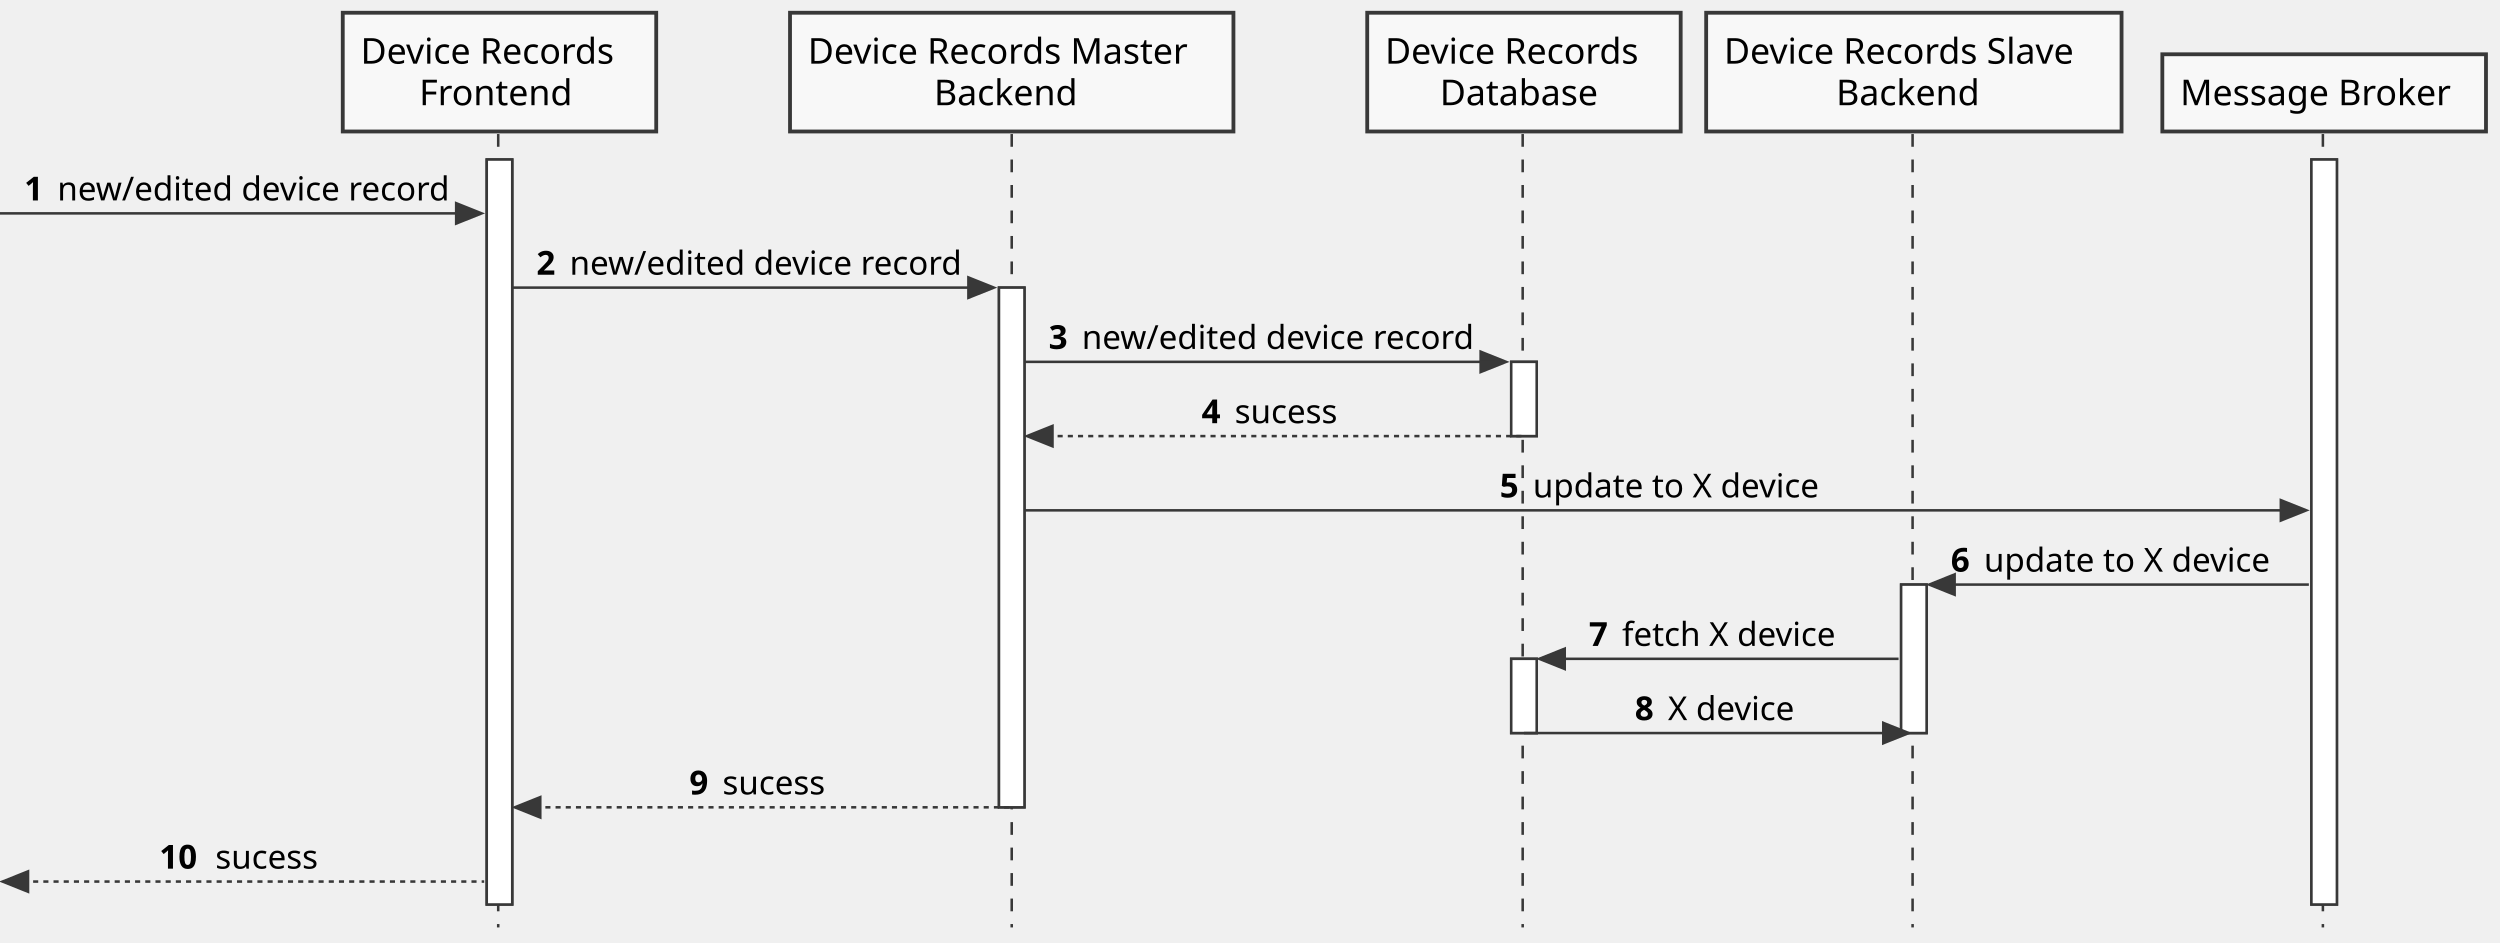
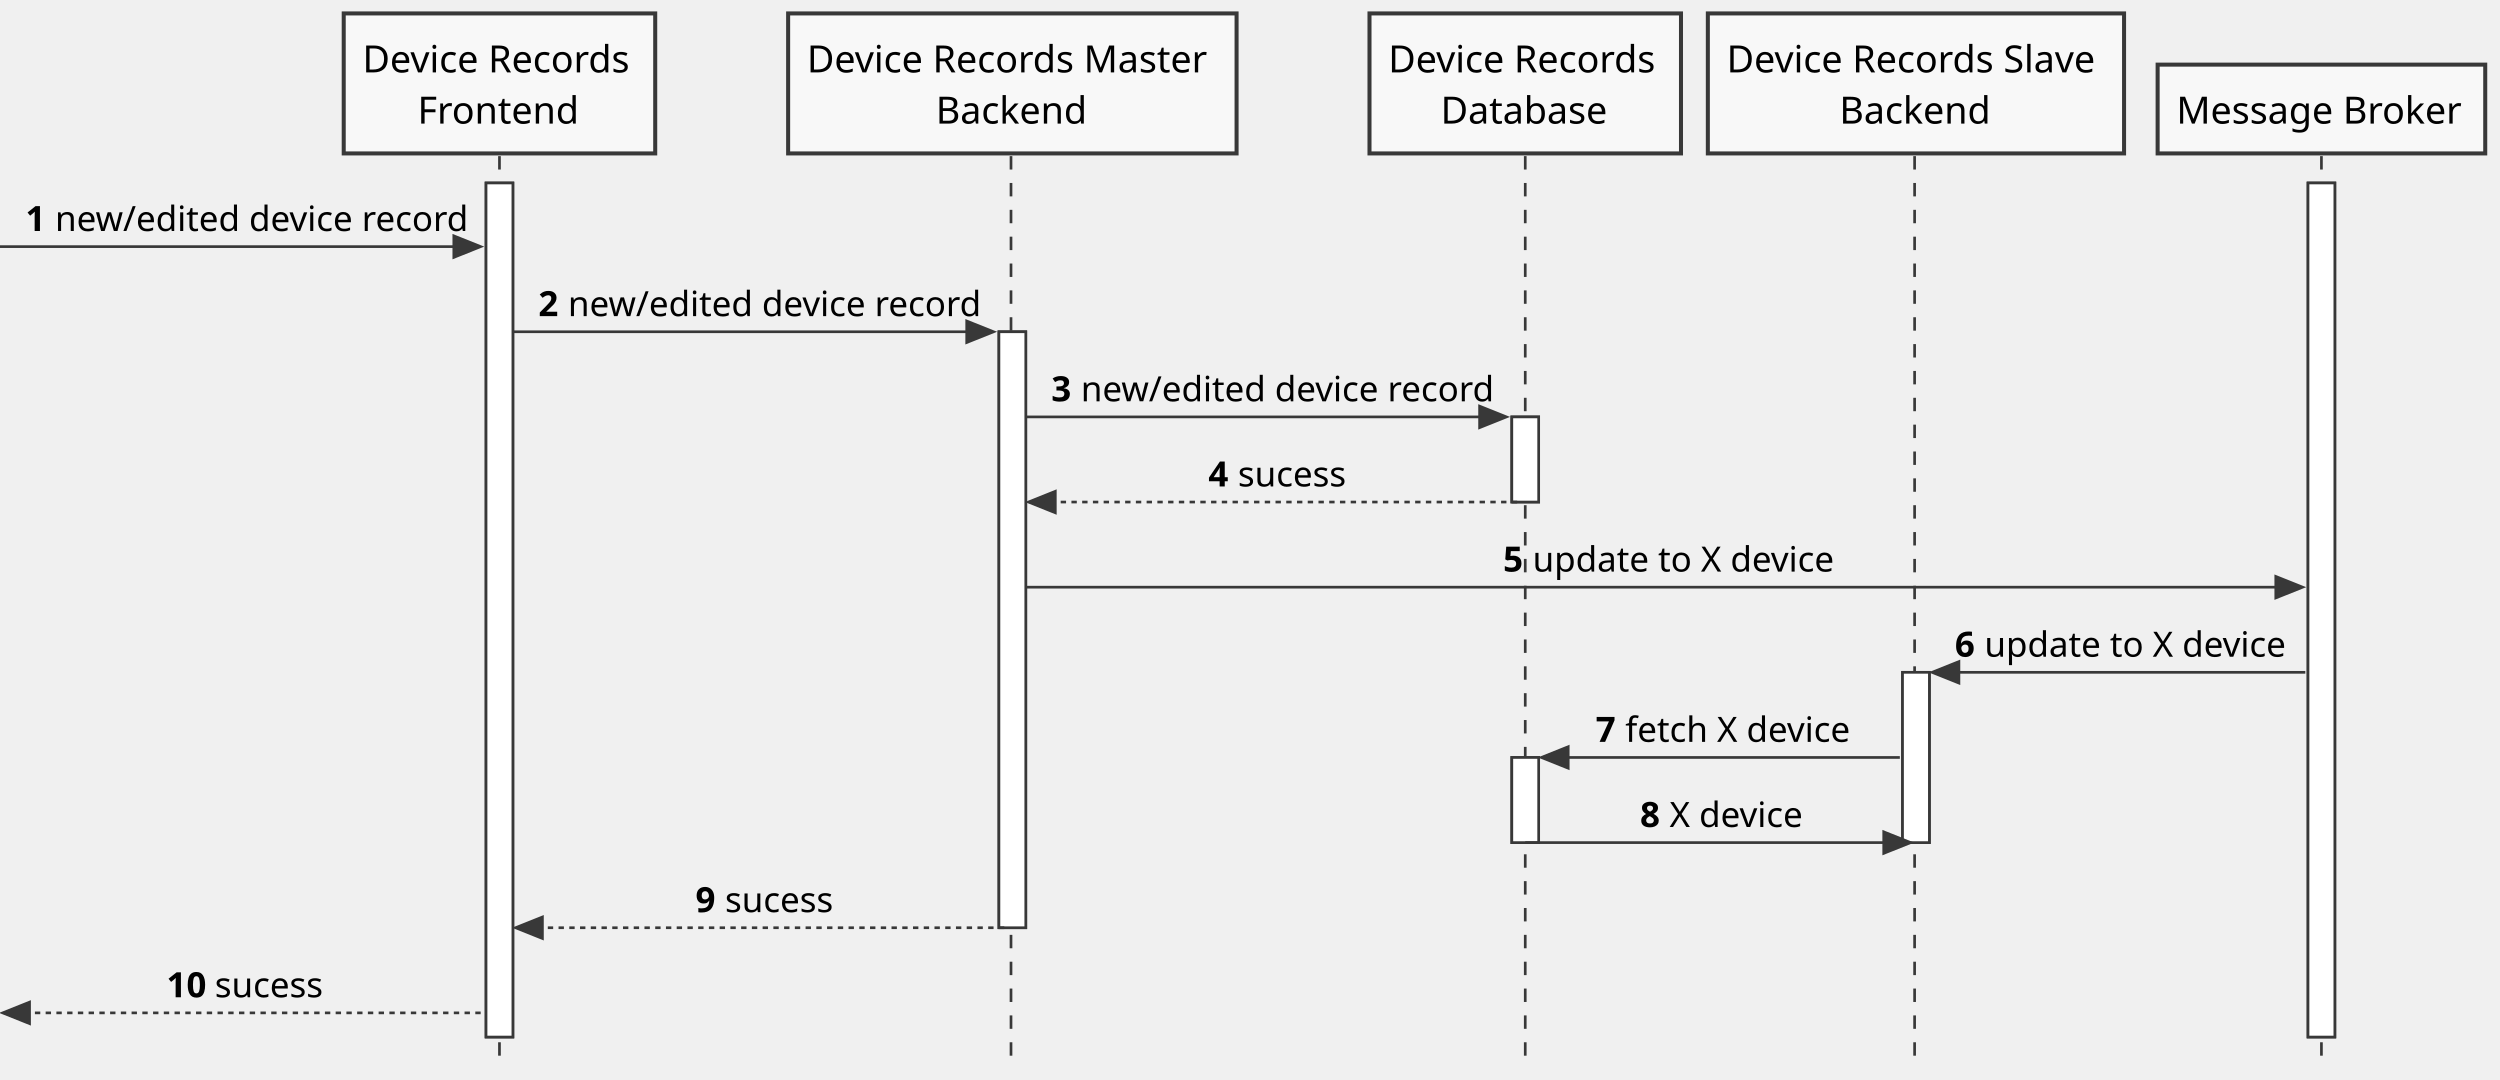
- <svg xmlns="http://www.w3.org/2000/svg" contentScriptType="application/ecmascript" contentStyleType="text/css" height="370px" preserveAspectRatio="none" style="width:981px;height:370px;background:#FFFFFF;" version="1.1" viewBox="0 0 981 370" width="981px" zoomAndPan="magnify">
+ <svg xmlns="http://www.w3.org/2000/svg" contentScriptType="application/ecmascript" contentStyleType="text/css" height="402px" preserveAspectRatio="none" style="width:931px;height:402px;background:#FFFFFF;" version="1.1" viewBox="0 0 931 402" width="931px" zoomAndPan="magnify">
  <defs />
  <g>
-     <rect fill="#FFFFFF" height="292.328" style="stroke:#383838;stroke-width:1.0;" width="10" x="191" y="62.594" />
-     <rect fill="#FFFFFF" height="203.93" style="stroke:#383838;stroke-width:1.0;" width="10" x="392" y="112.859" />
-     <rect fill="#FFFFFF" height="29.133" style="stroke:#383838;stroke-width:1.0;" width="10" x="593" y="141.992" />
-     <rect fill="#FFFFFF" height="29.133" style="stroke:#383838;stroke-width:1.0;" width="10" x="593" y="258.523" />
-     <rect fill="#FFFFFF" height="58.266" style="stroke:#383838;stroke-width:1.0;" width="10" x="746" y="229.391" />
-     <rect fill="#FFFFFF" height="292.328" style="stroke:#383838;stroke-width:1.0;" width="10" x="907" y="62.594" />
-     <line style="stroke:#383838;stroke-width:1.0;stroke-dasharray:5.0,5.0;" x1="195.5" x2="195.5" y1="52.594" y2="363.922" />
-     <line style="stroke:#383838;stroke-width:1.0;stroke-dasharray:5.0,5.0;" x1="397" x2="397" y1="52.594" y2="363.922" />
-     <line style="stroke:#383838;stroke-width:1.0;stroke-dasharray:5.0,5.0;" x1="597.5" x2="597.5" y1="52.594" y2="363.922" />
-     <line style="stroke:#383838;stroke-width:1.0;stroke-dasharray:5.0,5.0;" x1="750.5" x2="750.5" y1="52.594" y2="363.922" />
-     <line style="stroke:#383838;stroke-width:1.0;stroke-dasharray:5.0,5.0;" x1="911.5" x2="911.5" y1="52.594" y2="363.922" />
-     <rect fill="#F8F8F8" height="46.594" style="stroke:#383838;stroke-width:1.5;" width="123" x="134.5" y="5" />
-     <text fill="#000000" font-family="sans-serif" font-size="14" lengthAdjust="spacing" textLength="109" x="141.5" y="24.995">Device Records</text>
-     <text fill="#000000" font-family="sans-serif" font-size="14" lengthAdjust="spacing" textLength="63" x="164.5" y="41.292">Frontend</text>
-     <rect fill="#F8F8F8" height="46.594" style="stroke:#383838;stroke-width:1.5;" width="174" x="310" y="5" />
-     <text fill="#000000" font-family="sans-serif" font-size="14" lengthAdjust="spacing" textLength="160" x="317" y="24.995">Device Records Master</text>
-     <text fill="#000000" font-family="sans-serif" font-size="14" lengthAdjust="spacing" textLength="61" x="366.5" y="41.292">Backend</text>
-     <rect fill="#F8F8F8" height="46.594" style="stroke:#383838;stroke-width:1.5;" width="123" x="536.5" y="5" />
-     <text fill="#000000" font-family="sans-serif" font-size="14" lengthAdjust="spacing" textLength="109" x="543.5" y="24.995">Device Records</text>
-     <text fill="#000000" font-family="sans-serif" font-size="14" lengthAdjust="spacing" textLength="66" x="565" y="41.292">Database</text>
-     <rect fill="#F8F8F8" height="46.594" style="stroke:#383838;stroke-width:1.5;" width="163" x="669.5" y="5" />
-     <text fill="#000000" font-family="sans-serif" font-size="14" lengthAdjust="spacing" textLength="149" x="676.5" y="24.995">Device Records Slave</text>
-     <text fill="#000000" font-family="sans-serif" font-size="14" lengthAdjust="spacing" textLength="61" x="720.5" y="41.292">Backend</text>
-     <rect fill="#F8F8F8" height="30.297" style="stroke:#383838;stroke-width:1.5;" width="127" x="848.5" y="21.297" />
-     <text fill="#000000" font-family="sans-serif" font-size="14" lengthAdjust="spacing" textLength="113" x="855.5" y="41.292">Message Broker</text>
-     <rect fill="#FFFFFF" height="292.328" style="stroke:#383838;stroke-width:1.0;" width="10" x="191" y="62.594" />
-     <rect fill="#FFFFFF" height="203.93" style="stroke:#383838;stroke-width:1.0;" width="10" x="392" y="112.859" />
-     <rect fill="#FFFFFF" height="29.133" style="stroke:#383838;stroke-width:1.0;" width="10" x="593" y="141.992" />
-     <rect fill="#FFFFFF" height="29.133" style="stroke:#383838;stroke-width:1.0;" width="10" x="593" y="258.523" />
-     <rect fill="#FFFFFF" height="58.266" style="stroke:#383838;stroke-width:1.0;" width="10" x="746" y="229.391" />
-     <rect fill="#FFFFFF" height="292.328" style="stroke:#383838;stroke-width:1.0;" width="10" x="907" y="62.594" />
-     <polygon fill="#383838" points="179,79.727,189,83.727,179,87.727" style="stroke:#383838;stroke-width:1.0;" />
-     <line style="stroke:#383838;stroke-width:1.0;" x1="0" x2="185" y1="83.727" y2="83.727" />
-     <text fill="#000000" font-family="sans-serif" font-size="13" font-weight="bold" lengthAdjust="spacing" textLength="9" x="9.5" y="78.661">1</text>
-     <text fill="#000000" font-family="sans-serif" font-size="13" lengthAdjust="spacing" textLength="159" x="22.5" y="78.661">new/edited device record</text>
-     <polygon fill="#383838" points="380,108.859,390,112.859,380,116.859" style="stroke:#383838;stroke-width:1.0;" />
-     <line style="stroke:#383838;stroke-width:1.0;" x1="201" x2="386" y1="112.859" y2="112.859" />
-     <text fill="#000000" font-family="sans-serif" font-size="13" font-weight="bold" lengthAdjust="spacing" textLength="9" x="210.5" y="107.793">2</text>
-     <text fill="#000000" font-family="sans-serif" font-size="13" lengthAdjust="spacing" textLength="159" x="223.5" y="107.793">new/edited device record</text>
-     <polygon fill="#383838" points="581,137.992,591,141.992,581,145.992" style="stroke:#383838;stroke-width:1.0;" />
-     <line style="stroke:#383838;stroke-width:1.0;" x1="402" x2="587" y1="141.992" y2="141.992" />
-     <text fill="#000000" font-family="sans-serif" font-size="13" font-weight="bold" lengthAdjust="spacing" textLength="9" x="411.5" y="136.926">3</text>
-     <text fill="#000000" font-family="sans-serif" font-size="13" lengthAdjust="spacing" textLength="159" x="424.5" y="136.926">new/edited device record</text>
-     <polygon fill="#383838" points="413,167.125,403,171.125,413,175.125" style="stroke:#383838;stroke-width:1.0;" />
-     <line style="stroke:#383838;stroke-width:1.0;stroke-dasharray:2.0,2.0;" x1="407" x2="597" y1="171.125" y2="171.125" />
-     <text fill="#000000" font-family="sans-serif" font-size="13" font-weight="bold" lengthAdjust="spacing" textLength="9" x="471.5" y="166.059">4</text>
-     <text fill="#000000" font-family="sans-serif" font-size="13" lengthAdjust="spacing" textLength="44" x="484.5" y="166.059">sucess</text>
-     <polygon fill="#383838" points="895,196.258,905,200.258,895,204.258" style="stroke:#383838;stroke-width:1.0;" />
-     <line style="stroke:#383838;stroke-width:1.0;" x1="402" x2="901" y1="200.258" y2="200.258" />
-     <text fill="#000000" font-family="sans-serif" font-size="13" font-weight="bold" lengthAdjust="spacing" textLength="9" x="588.5" y="195.192">5</text>
-     <text fill="#000000" font-family="sans-serif" font-size="13" lengthAdjust="spacing" textLength="119" x="601.5" y="195.192">update to X device</text>
-     <polygon fill="#383838" points="767,225.391,757,229.391,767,233.391" style="stroke:#383838;stroke-width:1.0;" />
-     <line style="stroke:#383838;stroke-width:1.0;" x1="761" x2="906" y1="229.391" y2="229.391" />
-     <text fill="#000000" font-family="sans-serif" font-size="13" font-weight="bold" lengthAdjust="spacing" textLength="9" x="765.5" y="224.325">6</text>
-     <text fill="#000000" font-family="sans-serif" font-size="13" lengthAdjust="spacing" textLength="119" x="778.5" y="224.325">update to X device</text>
-     <polygon fill="#383838" points="614,254.523,604,258.523,614,262.523" style="stroke:#383838;stroke-width:1.0;" />
-     <line style="stroke:#383838;stroke-width:1.0;" x1="608" x2="745" y1="258.523" y2="258.523" />
-     <text fill="#000000" font-family="sans-serif" font-size="13" font-weight="bold" lengthAdjust="spacing" textLength="9" x="623.5" y="253.458">7</text>
-     <text fill="#000000" font-family="sans-serif" font-size="13" lengthAdjust="spacing" textLength="89" x="636.5" y="253.458">fetch X device</text>
-     <polygon fill="#383838" points="739,283.656,749,287.656,739,291.656" style="stroke:#383838;stroke-width:1.0;" />
-     <line style="stroke:#383838;stroke-width:1.0;" x1="598" x2="745" y1="287.656" y2="287.656" />
-     <text fill="#000000" font-family="sans-serif" font-size="13" font-weight="bold" lengthAdjust="spacing" textLength="9" x="641.5" y="282.59">8</text>
-     <text fill="#000000" font-family="sans-serif" font-size="13" lengthAdjust="spacing" textLength="53" x="654.5" y="282.59">X device</text>
-     <polygon fill="#383838" points="212,312.789,202,316.789,212,320.789" style="stroke:#383838;stroke-width:1.0;" />
-     <line style="stroke:#383838;stroke-width:1.0;stroke-dasharray:2.0,2.0;" x1="206" x2="396" y1="316.789" y2="316.789" />
-     <text fill="#000000" font-family="sans-serif" font-size="13" font-weight="bold" lengthAdjust="spacing" textLength="9" x="270.5" y="311.723">9</text>
-     <text fill="#000000" font-family="sans-serif" font-size="13" lengthAdjust="spacing" textLength="44" x="283.5" y="311.723">sucess</text>
-     <polygon fill="#383838" points="11,341.922,1,345.922,11,349.922" style="stroke:#383838;stroke-width:1.0;" />
-     <line style="stroke:#383838;stroke-width:1.0;stroke-dasharray:2.0,2.0;" x1="5" x2="190" y1="345.922" y2="345.922" />
-     <text fill="#000000" font-family="sans-serif" font-size="13" font-weight="bold" lengthAdjust="spacing" textLength="18" x="62.5" y="340.856">10</text>
-     <text fill="#000000" font-family="sans-serif" font-size="13" lengthAdjust="spacing" textLength="44" x="84.5" y="340.856">sucess</text>
+     <rect fill="#FFFFFF" height="318.06" style="stroke:#383838;stroke-width:1.0;" width="10" x="181" y="68.136" />
+     <rect fill="#FFFFFF" height="221.942" style="stroke:#383838;stroke-width:1.0;" width="10" x="372" y="123.548" />
+     <rect fill="#FFFFFF" height="31.706" style="stroke:#383838;stroke-width:1.0;" width="10" x="563" y="155.254" />
+     <rect fill="#FFFFFF" height="31.706" style="stroke:#383838;stroke-width:1.0;" width="10" x="563" y="282.078" />
+     <rect fill="#FFFFFF" height="63.412" style="stroke:#383838;stroke-width:1.0;" width="10" x="708.5" y="250.372" />
+     <rect fill="#FFFFFF" height="318.06" style="stroke:#383838;stroke-width:1.0;" width="10" x="859.5" y="68.136" />
+     <line style="stroke:#383838;stroke-width:1.0;stroke-dasharray:5.0,5.0;" x1="186" x2="186" y1="58.136" y2="395.196" />
+     <line style="stroke:#383838;stroke-width:1.0;stroke-dasharray:5.0,5.0;" x1="376.5" x2="376.5" y1="58.136" y2="395.196" />
+     <line style="stroke:#383838;stroke-width:1.0;stroke-dasharray:5.0,5.0;" x1="568" x2="568" y1="58.136" y2="395.196" />
+     <line style="stroke:#383838;stroke-width:1.0;stroke-dasharray:5.0,5.0;" x1="713" x2="713" y1="58.136" y2="395.196" />
+     <line style="stroke:#383838;stroke-width:1.0;stroke-dasharray:5.0,5.0;" x1="864.5" x2="864.5" y1="58.136" y2="395.196" />
+     <rect fill="#F8F8F8" height="52.136" style="stroke:#383838;stroke-width:1.5;" width="116" x="128" y="5" />
+     <text fill="#000000" font-family="sans-serif" font-size="14" lengthAdjust="spacing" textLength="102" x="135" y="26.966">Device Records</text>
+     <text fill="#000000" font-family="sans-serif" font-size="14" lengthAdjust="spacing" textLength="61" x="155.5" y="46.034">Frontend</text>
+     <rect fill="#F8F8F8" height="52.136" style="stroke:#383838;stroke-width:1.5;" width="167" x="293.5" y="5" />
+     <text fill="#000000" font-family="sans-serif" font-size="14" lengthAdjust="spacing" textLength="153" x="300.5" y="26.966">Device Records Master</text>
+     <text fill="#000000" font-family="sans-serif" font-size="14" lengthAdjust="spacing" textLength="57" x="348.5" y="46.034">Backend</text>
+     <rect fill="#F8F8F8" height="52.136" style="stroke:#383838;stroke-width:1.5;" width="116" x="510" y="5" />
+     <text fill="#000000" font-family="sans-serif" font-size="14" lengthAdjust="spacing" textLength="102" x="517" y="26.966">Device Records</text>
+     <text fill="#000000" font-family="sans-serif" font-size="14" lengthAdjust="spacing" textLength="63" x="536.5" y="46.034">Database</text>
+     <rect fill="#F8F8F8" height="52.136" style="stroke:#383838;stroke-width:1.5;" width="155" x="636" y="5" />
+     <text fill="#000000" font-family="sans-serif" font-size="14" lengthAdjust="spacing" textLength="141" x="643" y="26.966">Device Records Slave</text>
+     <text fill="#000000" font-family="sans-serif" font-size="14" lengthAdjust="spacing" textLength="57" x="685" y="46.034">Backend</text>
+     <rect fill="#F8F8F8" height="33.068" style="stroke:#383838;stroke-width:1.5;" width="122" x="803.5" y="24.068" />
+     <text fill="#000000" font-family="sans-serif" font-size="14" lengthAdjust="spacing" textLength="108" x="810.5" y="46.034">Message Broker</text>
+     <rect fill="#FFFFFF" height="318.06" style="stroke:#383838;stroke-width:1.0;" width="10" x="181" y="68.136" />
+     <rect fill="#FFFFFF" height="221.942" style="stroke:#383838;stroke-width:1.0;" width="10" x="372" y="123.548" />
+     <rect fill="#FFFFFF" height="31.706" style="stroke:#383838;stroke-width:1.0;" width="10" x="563" y="155.254" />
+     <rect fill="#FFFFFF" height="31.706" style="stroke:#383838;stroke-width:1.0;" width="10" x="563" y="282.078" />
+     <rect fill="#FFFFFF" height="63.412" style="stroke:#383838;stroke-width:1.0;" width="10" x="708.5" y="250.372" />
+     <rect fill="#FFFFFF" height="318.06" style="stroke:#383838;stroke-width:1.0;" width="10" x="859.5" y="68.136" />
+     <polygon fill="#383838" points="169,87.842,179,91.842,169,95.842" style="stroke:#383838;stroke-width:1.0;" />
+     <line style="stroke:#383838;stroke-width:1.0;" x1="0" x2="175" y1="91.842" y2="91.842" />
+     <text fill="#000000" font-family="sans-serif" font-size="13" font-weight="bold" lengthAdjust="spacing" textLength="7" x="9.5" y="86.033">1</text>
+     <text fill="#000000" font-family="sans-serif" font-size="13" lengthAdjust="spacing" textLength="151" x="20.5" y="86.033">new/edited device record</text>
+     <polygon fill="#383838" points="360,119.548,370,123.548,360,127.548" style="stroke:#383838;stroke-width:1.0;" />
+     <line style="stroke:#383838;stroke-width:1.0;" x1="191" x2="366" y1="123.548" y2="123.548" />
+     <text fill="#000000" font-family="sans-serif" font-size="13" font-weight="bold" lengthAdjust="spacing" textLength="7" x="200.5" y="117.739">2</text>
+     <text fill="#000000" font-family="sans-serif" font-size="13" lengthAdjust="spacing" textLength="151" x="211.5" y="117.739">new/edited device record</text>
+     <polygon fill="#383838" points="551,151.254,561,155.254,551,159.254" style="stroke:#383838;stroke-width:1.0;" />
+     <line style="stroke:#383838;stroke-width:1.0;" x1="382" x2="557" y1="155.254" y2="155.254" />
+     <text fill="#000000" font-family="sans-serif" font-size="13" font-weight="bold" lengthAdjust="spacing" textLength="7" x="391.5" y="149.445">3</text>
+     <text fill="#000000" font-family="sans-serif" font-size="13" lengthAdjust="spacing" textLength="151" x="402.5" y="149.445">new/edited device record</text>
+     <polygon fill="#383838" points="393,182.96,383,186.96,393,190.96" style="stroke:#383838;stroke-width:1.0;" />
+     <line style="stroke:#383838;stroke-width:1.0;stroke-dasharray:2.0,2.0;" x1="387" x2="567" y1="186.96" y2="186.96" />
+     <text fill="#000000" font-family="sans-serif" font-size="13" font-weight="bold" lengthAdjust="spacing" textLength="7" x="450" y="181.151">4</text>
+     <text fill="#000000" font-family="sans-serif" font-size="13" lengthAdjust="spacing" textLength="39" x="461" y="181.151">sucess</text>
+     <polygon fill="#383838" points="847.5,214.666,857.5,218.666,847.5,222.666" style="stroke:#383838;stroke-width:1.0;" />
+     <line style="stroke:#383838;stroke-width:1.0;" x1="382" x2="853.5" y1="218.666" y2="218.666" />
+     <text fill="#000000" font-family="sans-serif" font-size="13" font-weight="bold" lengthAdjust="spacing" textLength="7" x="559.75" y="212.857">5</text>
+     <text fill="#000000" font-family="sans-serif" font-size="13" lengthAdjust="spacing" textLength="111" x="570.75" y="212.857">update to X device</text>
+     <polygon fill="#383838" points="729.5,246.372,719.5,250.372,729.5,254.372" style="stroke:#383838;stroke-width:1.0;" />
+     <line style="stroke:#383838;stroke-width:1.0;" x1="723.5" x2="858.5" y1="250.372" y2="250.372" />
+     <text fill="#000000" font-family="sans-serif" font-size="13" font-weight="bold" lengthAdjust="spacing" textLength="7" x="728" y="244.563">6</text>
+     <text fill="#000000" font-family="sans-serif" font-size="13" lengthAdjust="spacing" textLength="111" x="739" y="244.563">update to X device</text>
+     <polygon fill="#383838" points="584,278.078,574,282.078,584,286.078" style="stroke:#383838;stroke-width:1.0;" />
+     <line style="stroke:#383838;stroke-width:1.0;" x1="578" x2="707.5" y1="282.078" y2="282.078" />
+     <text fill="#000000" font-family="sans-serif" font-size="13" font-weight="bold" lengthAdjust="spacing" textLength="7" x="594.25" y="276.269">7</text>
+     <text fill="#000000" font-family="sans-serif" font-size="13" lengthAdjust="spacing" textLength="82" x="605.25" y="276.269">fetch X device</text>
+     <polygon fill="#383838" points="701.5,309.784,711.5,313.784,701.5,317.784" style="stroke:#383838;stroke-width:1.0;" />
+     <line style="stroke:#383838;stroke-width:1.0;" x1="568" x2="707.5" y1="313.784" y2="313.784" />
+     <text fill="#000000" font-family="sans-serif" font-size="13" font-weight="bold" lengthAdjust="spacing" textLength="7" x="610.75" y="307.975">8</text>
+     <text fill="#000000" font-family="sans-serif" font-size="13" lengthAdjust="spacing" textLength="49" x="621.75" y="307.975">X device</text>
+     <polygon fill="#383838" points="202,341.49,192,345.49,202,349.49" style="stroke:#383838;stroke-width:1.0;" />
+     <line style="stroke:#383838;stroke-width:1.0;stroke-dasharray:2.0,2.0;" x1="196" x2="376" y1="345.49" y2="345.49" />
+     <text fill="#000000" font-family="sans-serif" font-size="13" font-weight="bold" lengthAdjust="spacing" textLength="7" x="259" y="339.681">9</text>
+     <text fill="#000000" font-family="sans-serif" font-size="13" lengthAdjust="spacing" textLength="39" x="270" y="339.681">sucess</text>
+     <polygon fill="#383838" points="11,373.196,1,377.196,11,381.196" style="stroke:#383838;stroke-width:1.0;" />
+     <line style="stroke:#383838;stroke-width:1.0;stroke-dasharray:2.0,2.0;" x1="5" x2="180" y1="377.196" y2="377.196" />
+     <text fill="#000000" font-family="sans-serif" font-size="13" font-weight="bold" lengthAdjust="spacing" textLength="14" x="62" y="371.387">10</text>
+     <text fill="#000000" font-family="sans-serif" font-size="13" lengthAdjust="spacing" textLength="39" x="80" y="371.387">sucess</text>
  </g>
</svg>
